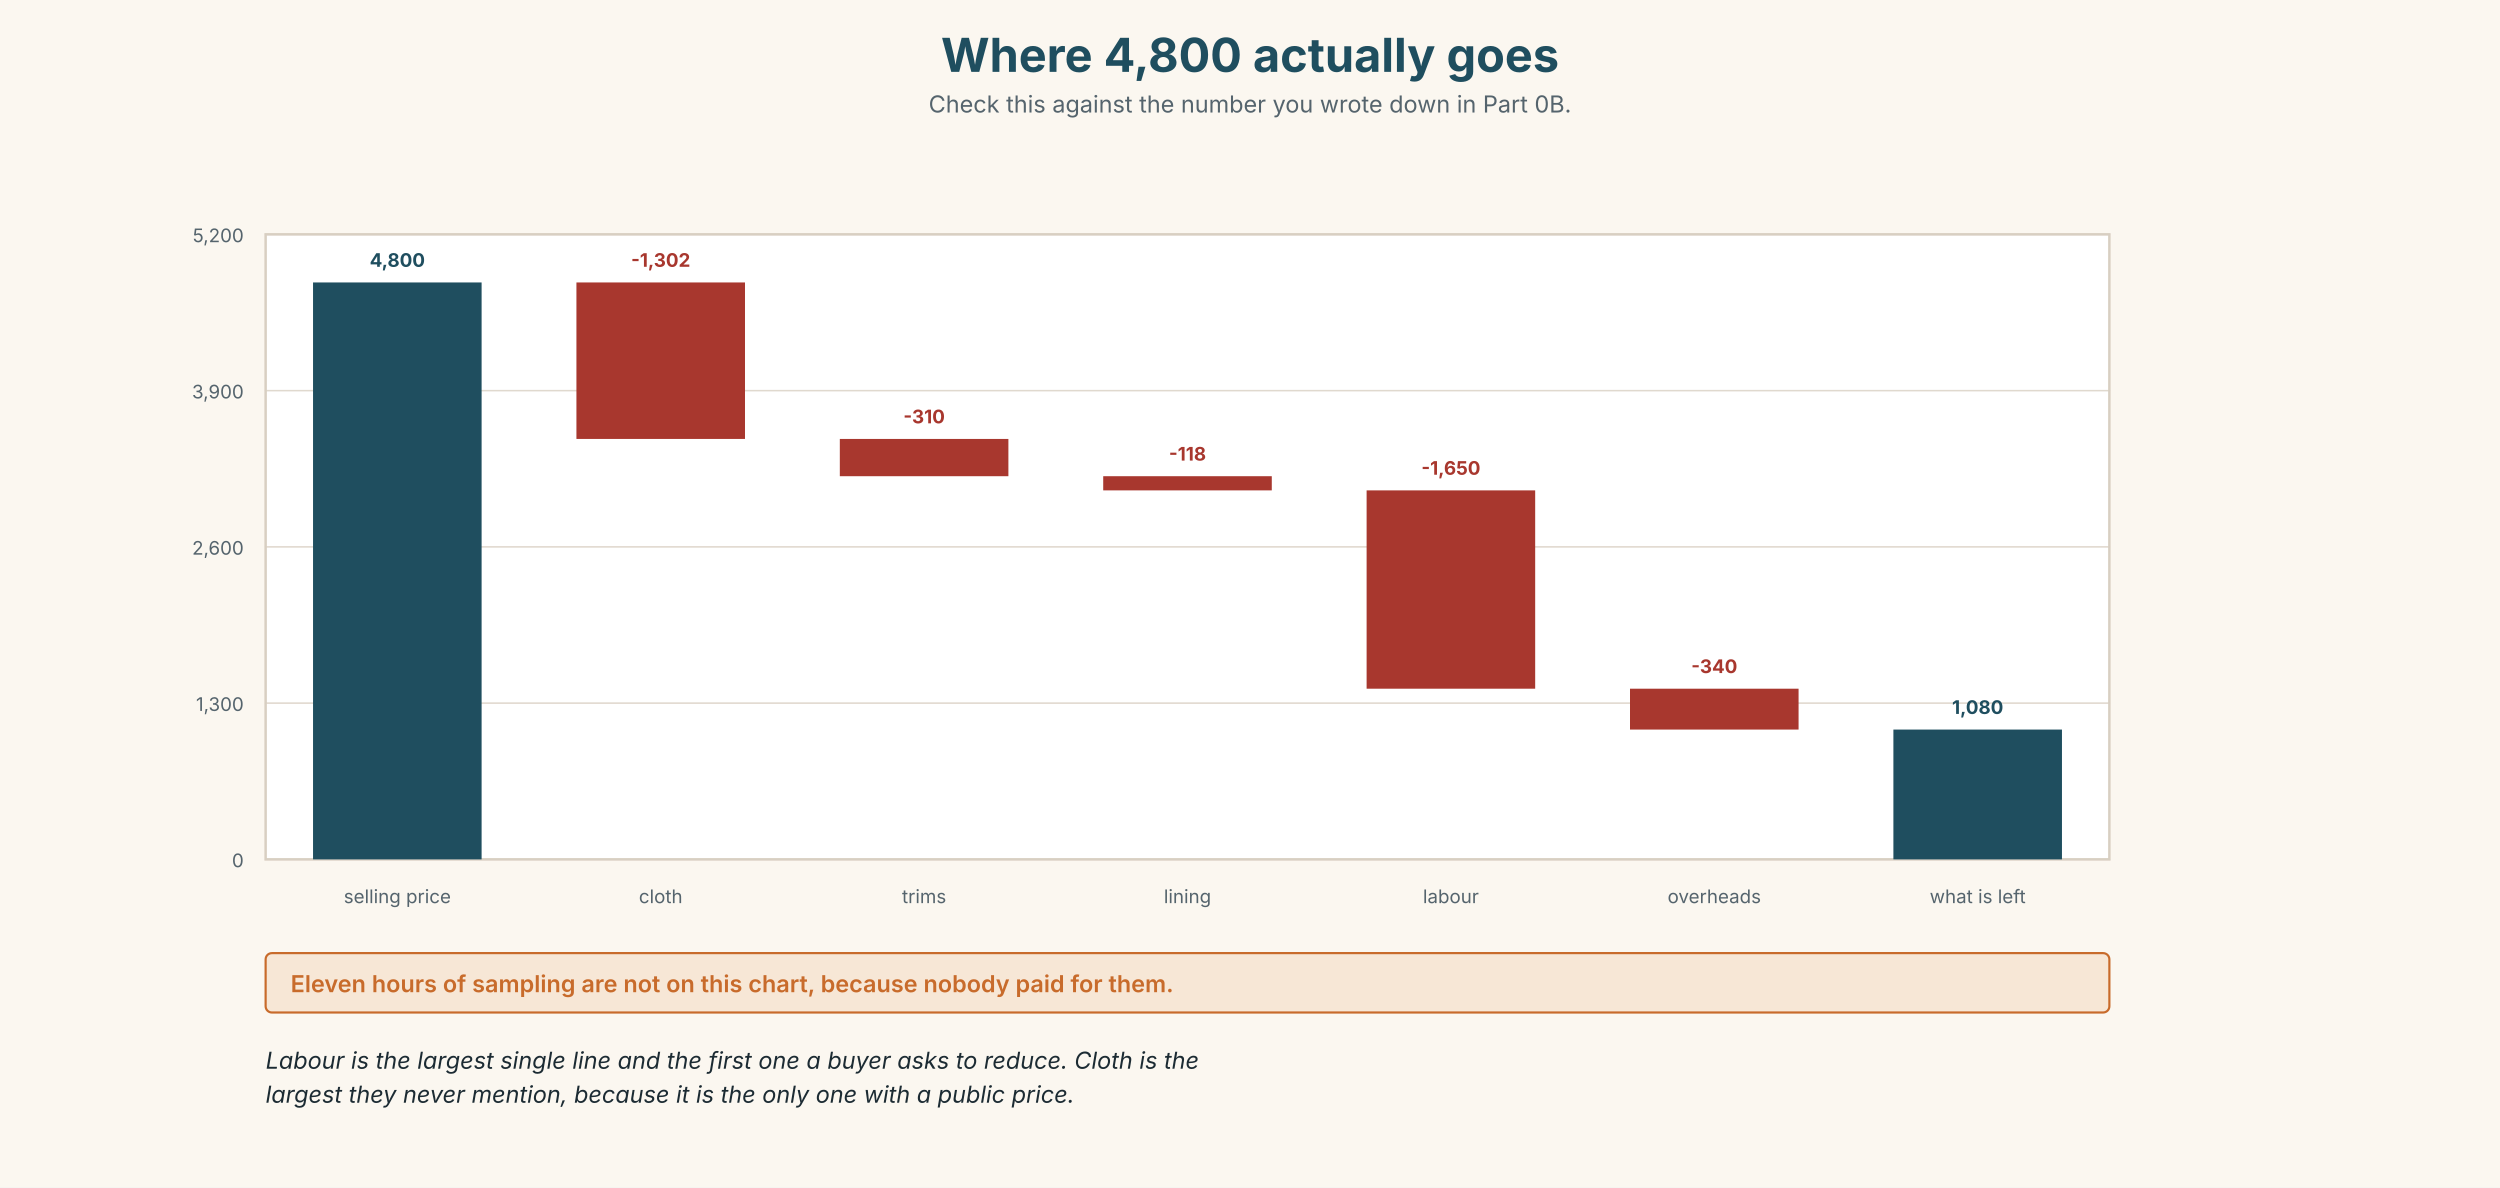
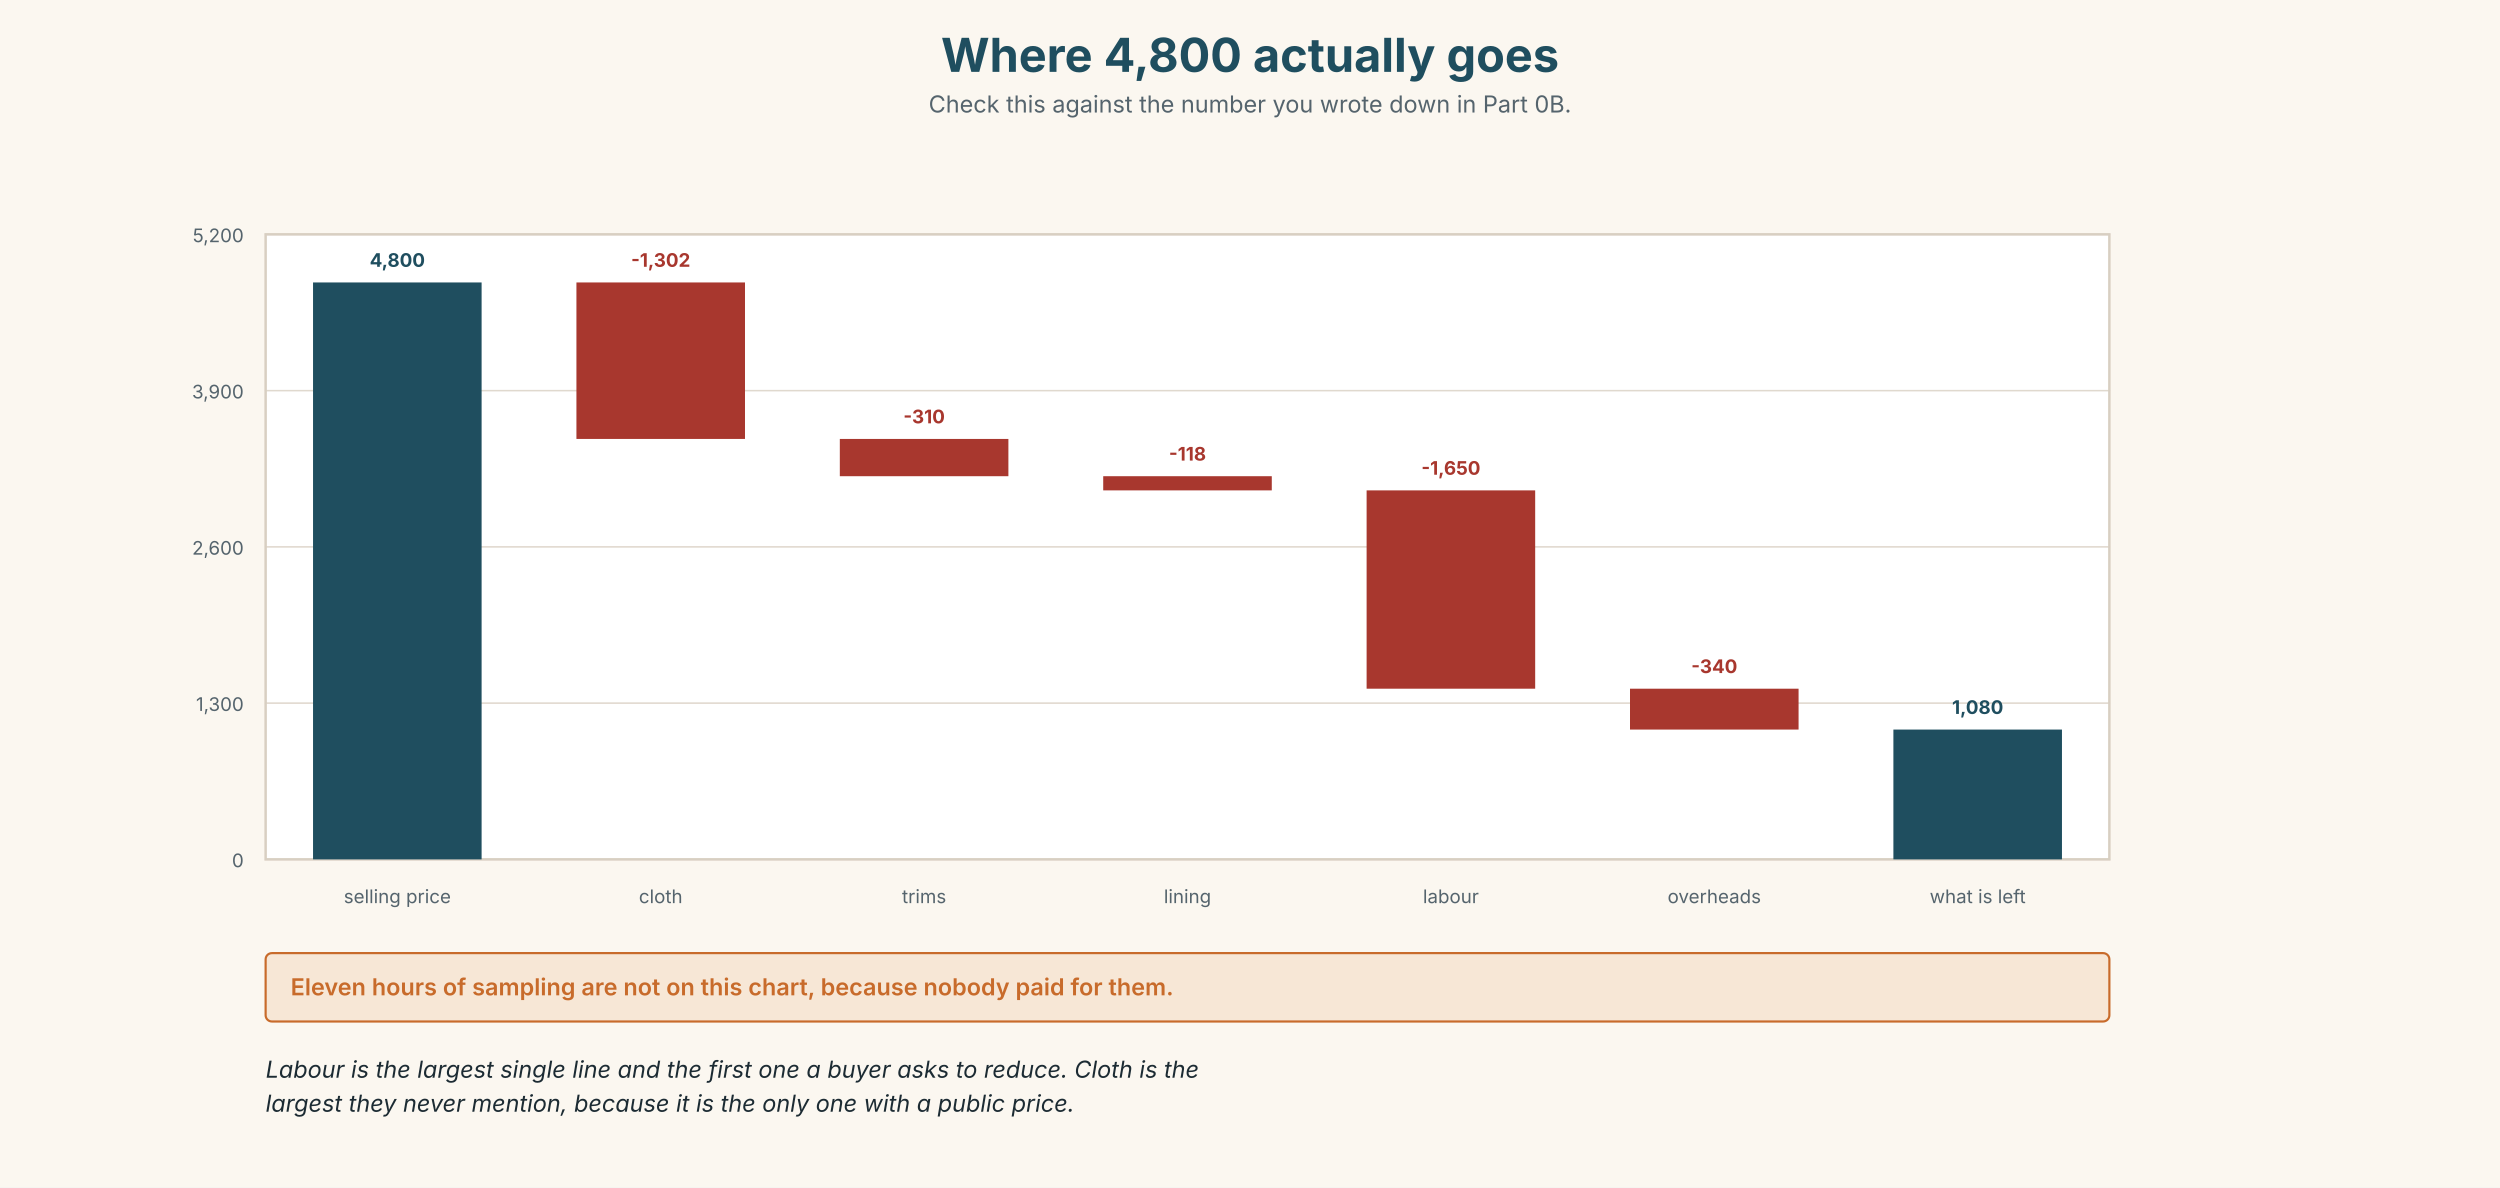
<svg xmlns="http://www.w3.org/2000/svg" width="1600" height="760" viewBox="0 0 1600 760">
  <g id="00_ground">
    <rect x="0" y="0" width="1600" height="760" rx="0" fill="#FBF7F0" />
  </g>
  <g id="10_context">
    <rect x="170" y="150" width="1180" height="400" rx="0" fill="#FFFFFF" stroke="#D8CFC2" stroke-width="1.6" />
    <line x1="170" y1="550.0" x2="1350" y2="550.0" stroke="#D8CFC2" stroke-width="1" stroke-linecap="round" opacity="0.8" />
    <text x="156" y="555.0" font-family="Inter, DejaVu Sans, sans-serif" font-size="12" fill="#55646D" text-anchor="end" font-weight="400" font-style="normal">0</text>
    <line x1="170" y1="450.0" x2="1350" y2="450.0" stroke="#D8CFC2" stroke-width="1" stroke-linecap="round" opacity="0.8" />
    <text x="156" y="455.0" font-family="Inter, DejaVu Sans, sans-serif" font-size="12" fill="#55646D" text-anchor="end" font-weight="400" font-style="normal">1,300</text>
    <line x1="170" y1="350.0" x2="1350" y2="350.0" stroke="#D8CFC2" stroke-width="1" stroke-linecap="round" opacity="0.8" />
    <text x="156" y="355.0" font-family="Inter, DejaVu Sans, sans-serif" font-size="12" fill="#55646D" text-anchor="end" font-weight="400" font-style="normal">2,600</text>
    <line x1="170" y1="250.0" x2="1350" y2="250.0" stroke="#D8CFC2" stroke-width="1" stroke-linecap="round" opacity="0.8" />
    <text x="156" y="255.0" font-family="Inter, DejaVu Sans, sans-serif" font-size="12" fill="#55646D" text-anchor="end" font-weight="400" font-style="normal">3,900</text>
    <line x1="170" y1="150.0" x2="1350" y2="150.0" stroke="#D8CFC2" stroke-width="1" stroke-linecap="round" opacity="0.8" />
    <text x="156" y="155.0" font-family="Inter, DejaVu Sans, sans-serif" font-size="12" fill="#55646D" text-anchor="end" font-weight="400" font-style="normal">5,200</text>
  </g>
  <g id="20_subject">
    <rect x="200.343" y="180.769" width="107.886" height="369.231" rx="0" fill="#1F4E5F" />
    <text x="254.286" y="170.769" font-family="Inter, DejaVu Sans, sans-serif" font-size="12" fill="#1F4E5F" text-anchor="middle" font-weight="700" font-style="normal">4,800</text>
    <rect x="368.914" y="180.769" width="107.886" height="100.154" rx="0" fill="#A8372E" />
    <text x="422.857" y="170.769" font-family="Inter, DejaVu Sans, sans-serif" font-size="12" fill="#A8372E" text-anchor="middle" font-weight="700" font-style="normal">-1,302</text>
    <rect x="537.486" y="280.923" width="107.886" height="23.846" rx="0" fill="#A8372E" />
    <text x="591.429" y="270.923" font-family="Inter, DejaVu Sans, sans-serif" font-size="12" fill="#A8372E" text-anchor="middle" font-weight="700" font-style="normal">-310</text>
    <rect x="706.057" y="304.769" width="107.886" height="9.077" rx="0" fill="#A8372E" />
    <text x="760" y="294.769" font-family="Inter, DejaVu Sans, sans-serif" font-size="12" fill="#A8372E" text-anchor="middle" font-weight="700" font-style="normal">-118</text>
    <rect x="874.629" y="313.846" width="107.886" height="126.923" rx="0" fill="#A8372E" />
    <text x="928.571" y="303.846" font-family="Inter, DejaVu Sans, sans-serif" font-size="12" fill="#A8372E" text-anchor="middle" font-weight="700" font-style="normal">-1,650</text>
    <rect x="1043.2" y="440.769" width="107.886" height="26.154" rx="0" fill="#A8372E" />
    <text x="1097.143" y="430.769" font-family="Inter, DejaVu Sans, sans-serif" font-size="12" fill="#A8372E" text-anchor="middle" font-weight="700" font-style="normal">-340</text>
    <rect x="1211.771" y="466.923" width="107.886" height="83.077" rx="0" fill="#1F4E5F" />
    <text x="1265.714" y="456.923" font-family="Inter, DejaVu Sans, sans-serif" font-size="12" fill="#1F4E5F" text-anchor="middle" font-weight="700" font-style="normal">1,080</text>
  </g>
  <g id="40_callouts">
    <text x="800.0" y="46" font-family="Inter, DejaVu Sans, sans-serif" font-size="30" fill="#1F4E5F" text-anchor="middle" font-weight="700" font-style="normal">Where 4,800 actually goes</text>
    <text x="800.0" y="72" font-family="Inter, DejaVu Sans, sans-serif" font-size="15" fill="#55646D" text-anchor="middle" font-weight="400" font-style="normal">Check this against the number you wrote down in Part 0B.</text>
    <text x="254.286" y="578" font-family="Inter, DejaVu Sans, sans-serif" font-size="12" fill="#55646D" text-anchor="middle" font-weight="400" font-style="normal">selling price</text>
    <text x="422.857" y="578" font-family="Inter, DejaVu Sans, sans-serif" font-size="12" fill="#55646D" text-anchor="middle" font-weight="400" font-style="normal">cloth</text>
    <text x="591.429" y="578" font-family="Inter, DejaVu Sans, sans-serif" font-size="12" fill="#55646D" text-anchor="middle" font-weight="400" font-style="normal">trims</text>
    <text x="760" y="578" font-family="Inter, DejaVu Sans, sans-serif" font-size="12" fill="#55646D" text-anchor="middle" font-weight="400" font-style="normal">lining</text>
    <text x="928.571" y="578" font-family="Inter, DejaVu Sans, sans-serif" font-size="12" fill="#55646D" text-anchor="middle" font-weight="400" font-style="normal">labour</text>
    <text x="1097.143" y="578" font-family="Inter, DejaVu Sans, sans-serif" font-size="12" fill="#55646D" text-anchor="middle" font-weight="400" font-style="normal">overheads</text>
    <text x="1265.714" y="578" font-family="Inter, DejaVu Sans, sans-serif" font-size="12" fill="#55646D" text-anchor="middle" font-weight="400" font-style="normal">what is left</text>
-     <rect x="170" y="610" width="1180" height="38" rx="4" fill="#F7E7D6" stroke="#C86B2B" stroke-width="1.4" />
-     <text x="186" y="635" font-family="Inter, DejaVu Sans, sans-serif" font-size="15" fill="#C86B2B" text-anchor="start" font-weight="600" font-style="normal">Eleven hours of sampling are not on this chart, because nobody paid for them.</text>
-     <text x="170" y="684.0" font-family="Inter, DejaVu Sans, sans-serif" font-size="15" fill="#1C2B33" text-anchor="start" font-weight="400" font-style="italic">Labour is the largest single line and the first one a buyer asks to reduce. Cloth is the</text>
-     <text x="170" y="705.75" font-family="Inter, DejaVu Sans, sans-serif" font-size="15" fill="#1C2B33" text-anchor="start" font-weight="400" font-style="italic">largest they never mention, because it is the only one with a public price.</text>
+     <rect x="170" y="610" width="1180" height="43.75" rx="4" fill="#F7E7D6" stroke="#C86B2B" stroke-width="1.4" />
+     <text x="186" y="637.0" font-family="Inter, DejaVu Sans, sans-serif" font-size="15" fill="#C86B2B" text-anchor="start" font-weight="600" font-style="normal">Eleven hours of sampling are not on this chart, because nobody paid for them.</text>
+     <text x="170" y="689.75" font-family="Inter, DejaVu Sans, sans-serif" font-size="15" fill="#1C2B33" text-anchor="start" font-weight="400" font-style="italic">Labour is the largest single line and the first one a buyer asks to reduce. Cloth is the</text>
+     <text x="170" y="711.5" font-family="Inter, DejaVu Sans, sans-serif" font-size="15" fill="#1C2B33" text-anchor="start" font-weight="400" font-style="italic">largest they never mention, because it is the only one with a public price.</text>
  </g>
</svg>
